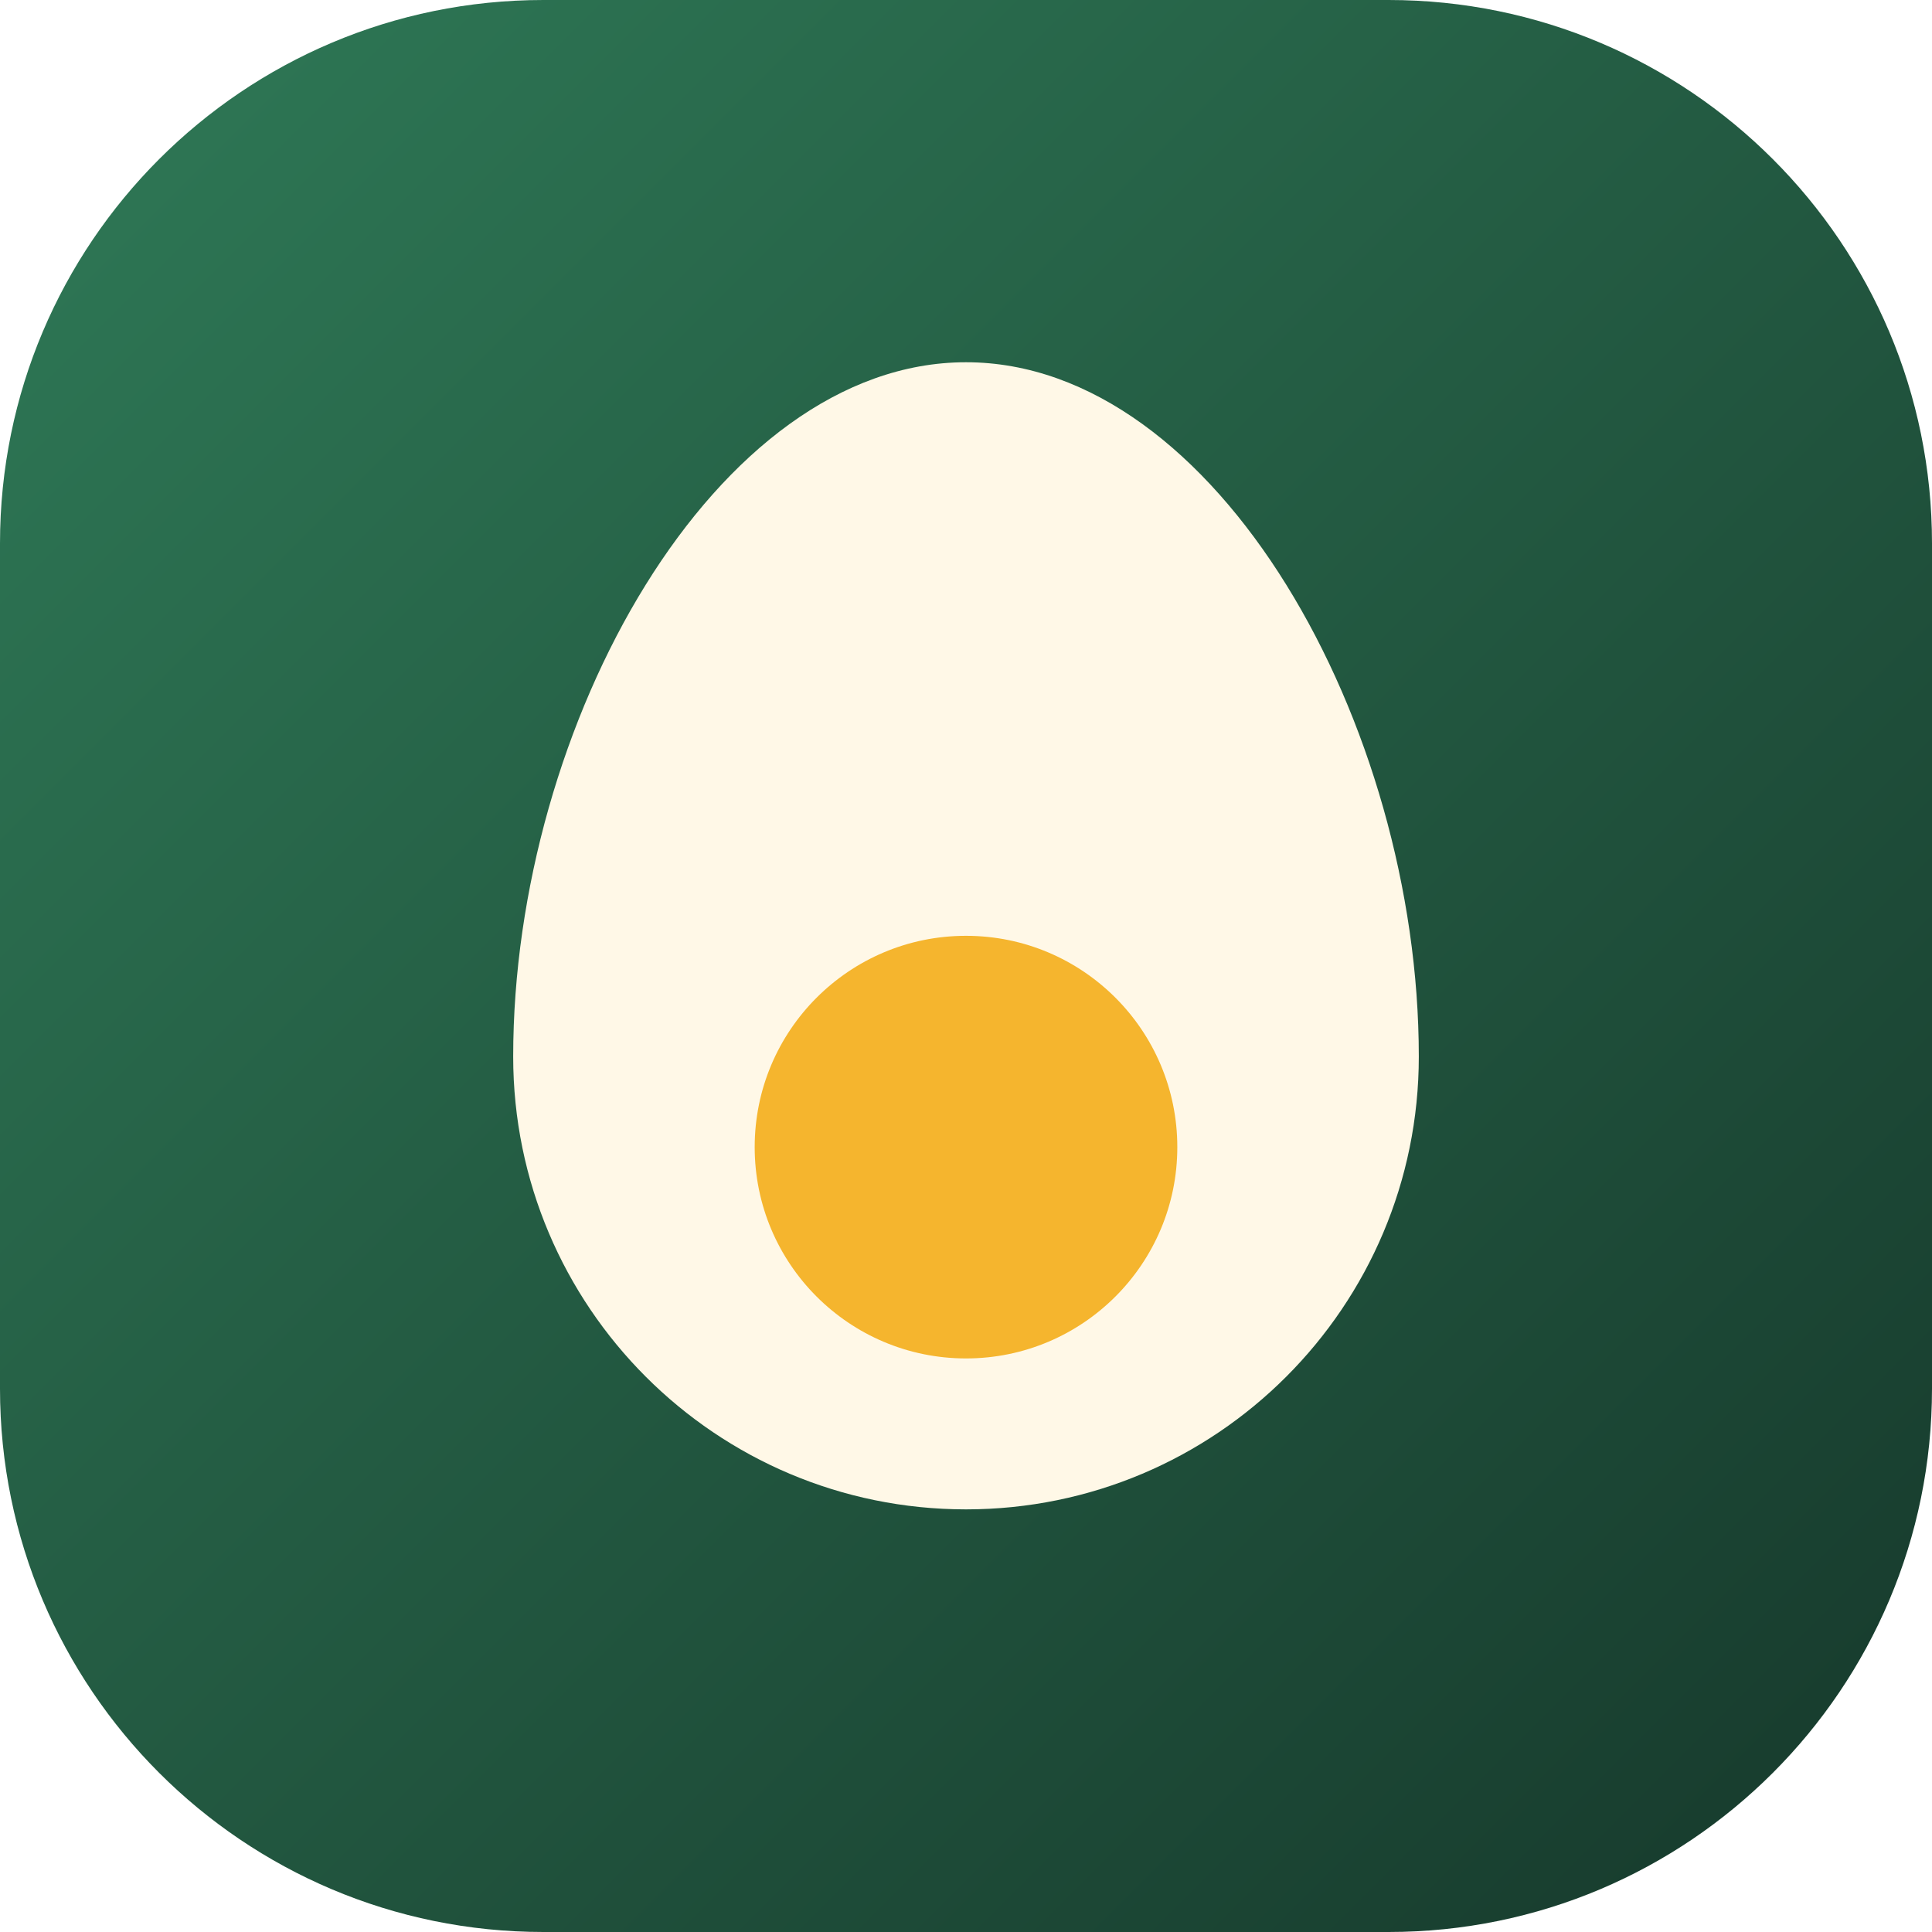
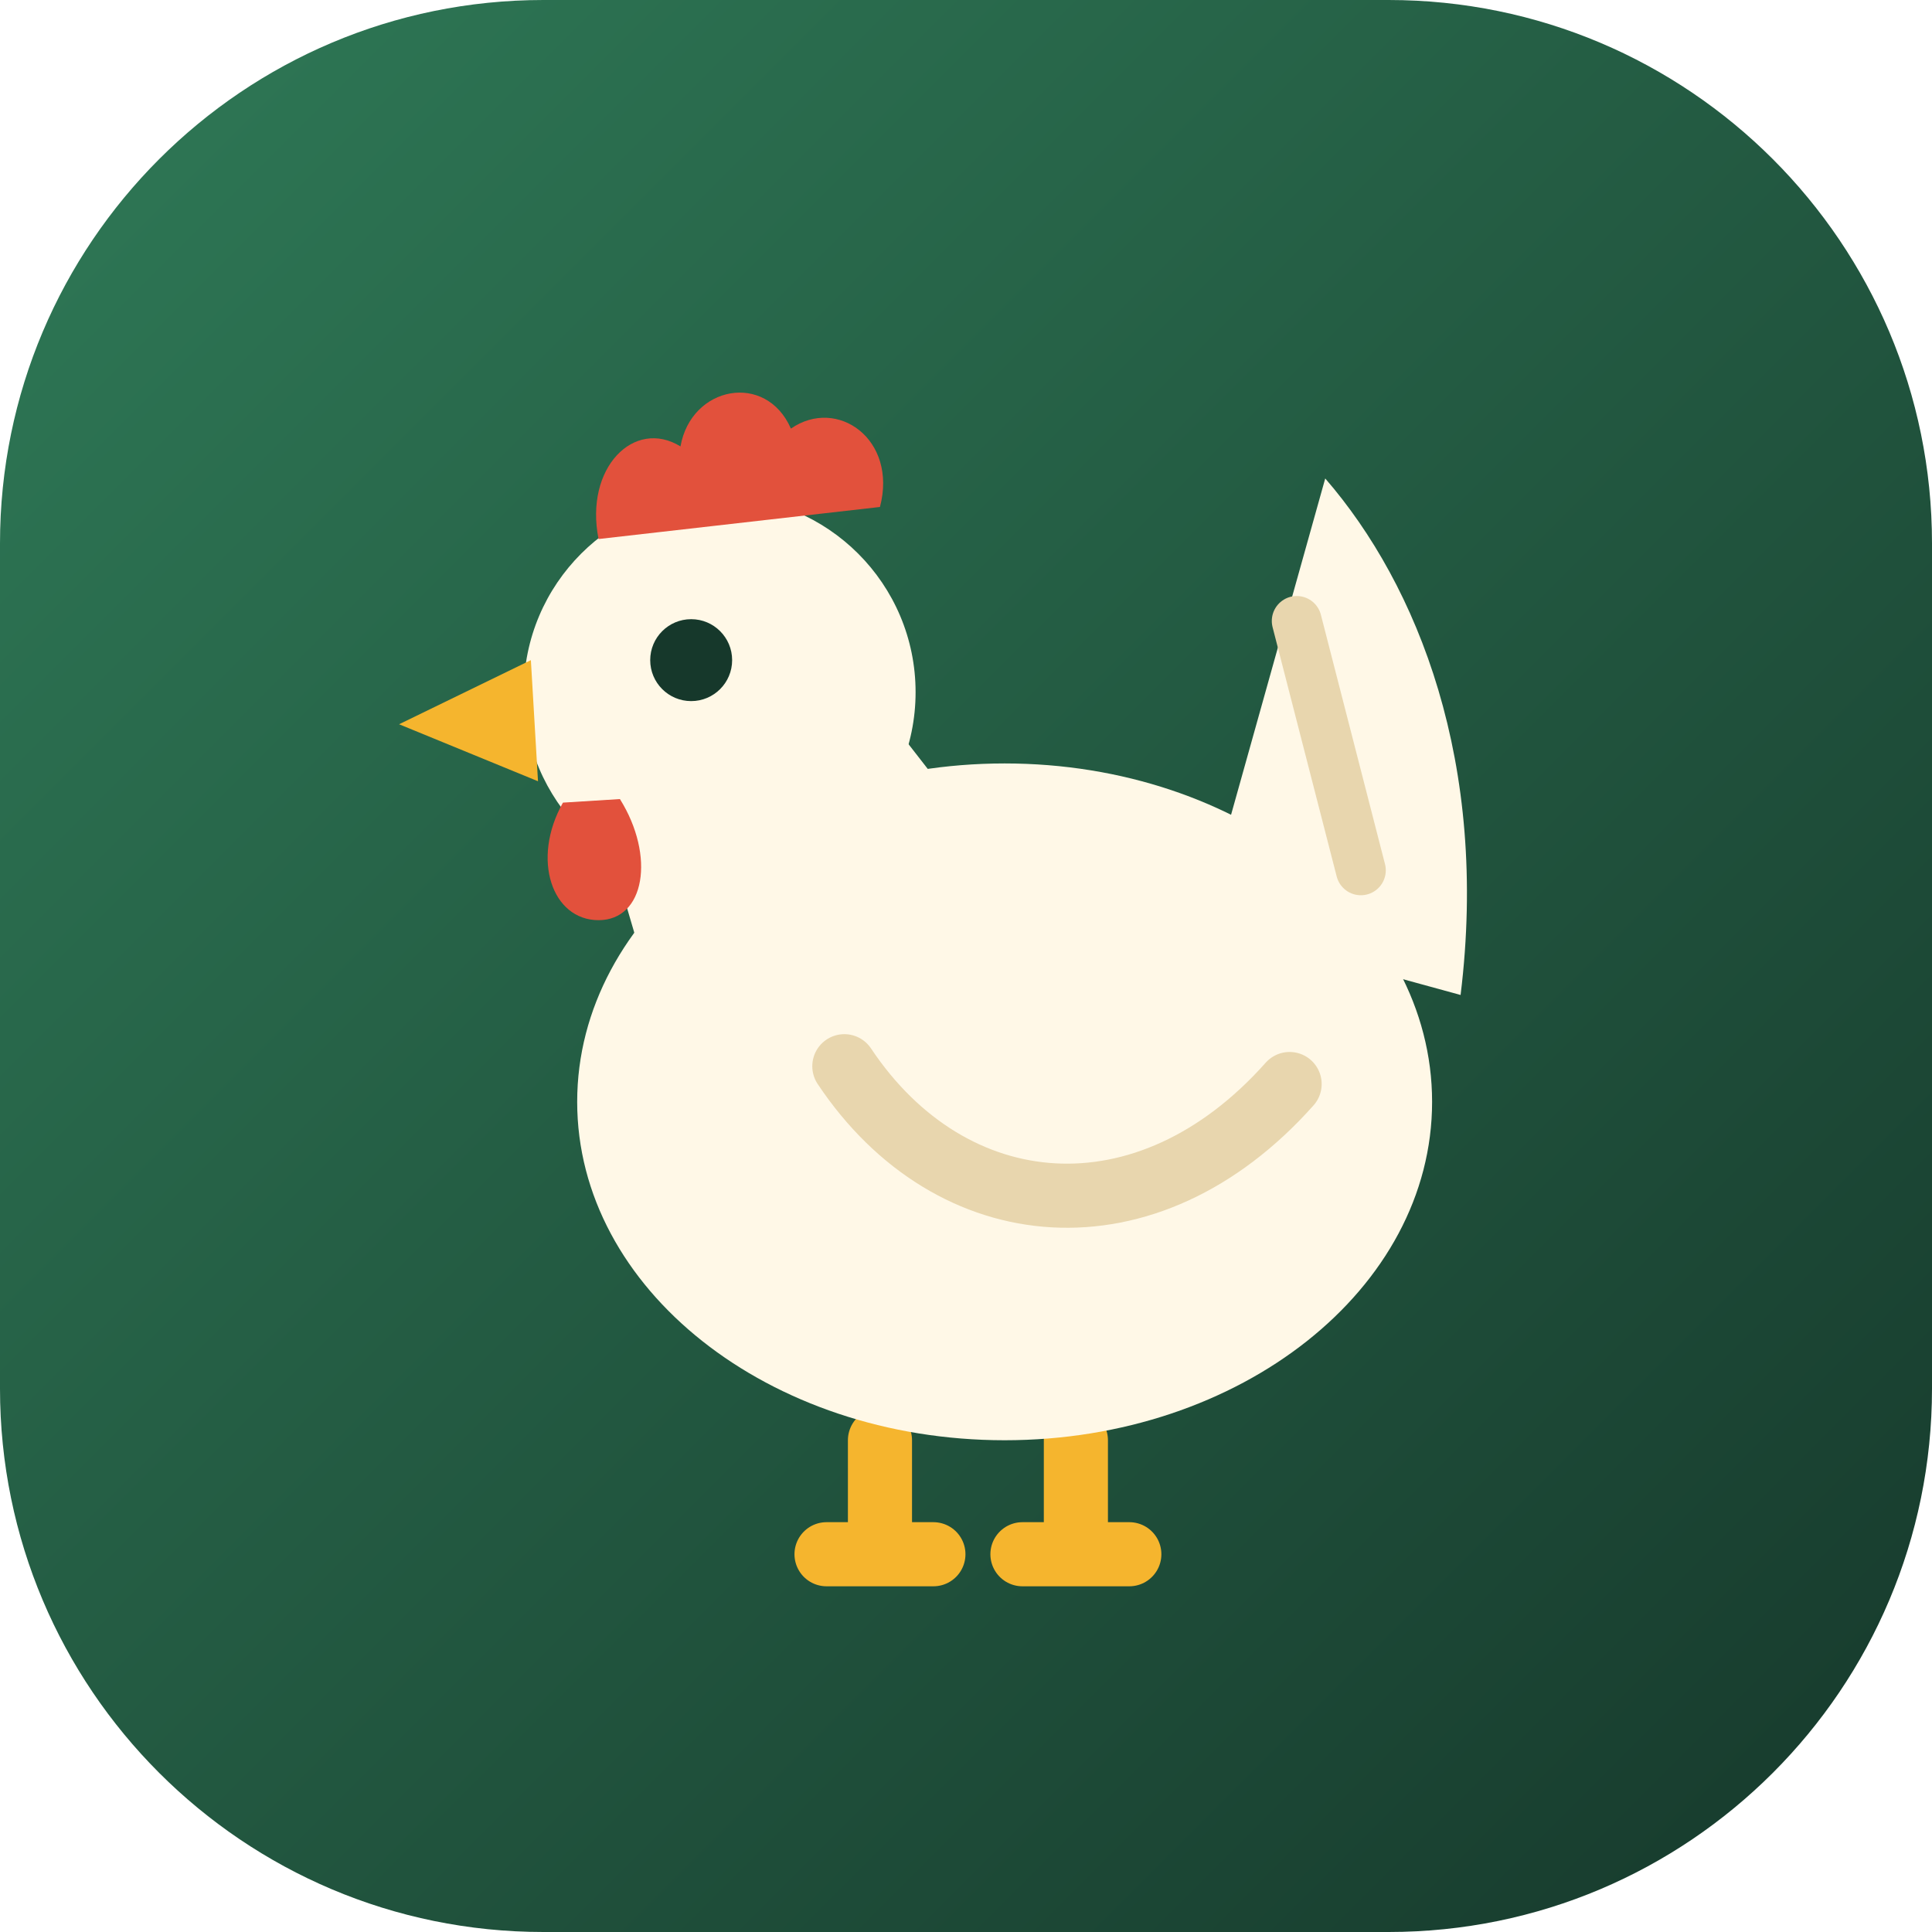
<svg xmlns="http://www.w3.org/2000/svg" viewBox="0 0 64 64">
  <defs>
    <linearGradient id="g" x1="0" y1="0" x2="1" y2="1">
      <stop offset="0" stop-color="#2f7a57" />
      <stop offset="1" stop-color="#16382b" />
    </linearGradient>
  </defs>
  <rect width="64" height="64" rx="18" fill="url(#g)" />
-   <path d="M32 12c8.3 0 15 12 15 23a15 15 0 0 1-30 0c0-11 6.7-23 15-23z" fill="#fff8e7" />
-   <circle cx="32" cy="38" r="7" fill="#f5b52e" />
+   <g transform="translate(8.5 7) scale(1.18)">
+     <path d="M26.5 20 30 7.5c2.6 3 4.6 8 3.8 14.5z" fill="#fff8e7" />
+     <path d="M29.2 11.5 31 18.5" stroke="#e8d6ae" stroke-width="1.4" stroke-linecap="round" />
+     <path d="M17.5 34.5v3.2M23 34.5v3.2M16 37.7h3M21.5 37.7h3" stroke="#f5b52e" stroke-width="1.8" stroke-linecap="round" />
+     <ellipse cx="21" cy="25" rx="12" ry="9.5" fill="#fff8e7" />
+     <path d="M9.5 16.5 16 12l7 9-11 4z" fill="#fff8e7" />
+     <circle cx="13" cy="13.5" r="5.5" fill="#fff8e7" />
+     <path d="M9.6 9.2c-.4-2 1-3.4 2.3-2.6.3-1.7 2.4-2.1 3.1-.5 1.3-.9 3 .3 2.5 2.2z" fill="#e2513c" />
+     <path d="M7.7 12.6 4 14.4l3.9 1.6z" fill="#f5b52e" />
+     <path d="M8.6 16.6c-.9 1.6-.3 3.3 1 3.3s1.6-1.8.6-3.4z" fill="#e2513c" />
+     <circle cx="12.2" cy="12.6" r="1.15" fill="#16382b" />
+     <path d="M16.5 24c3 4.5 8.5 5 12.5.5" stroke="#e8d6ae" stroke-width="1.8" stroke-linecap="round" fill="none" />
+   </g>
</svg>
